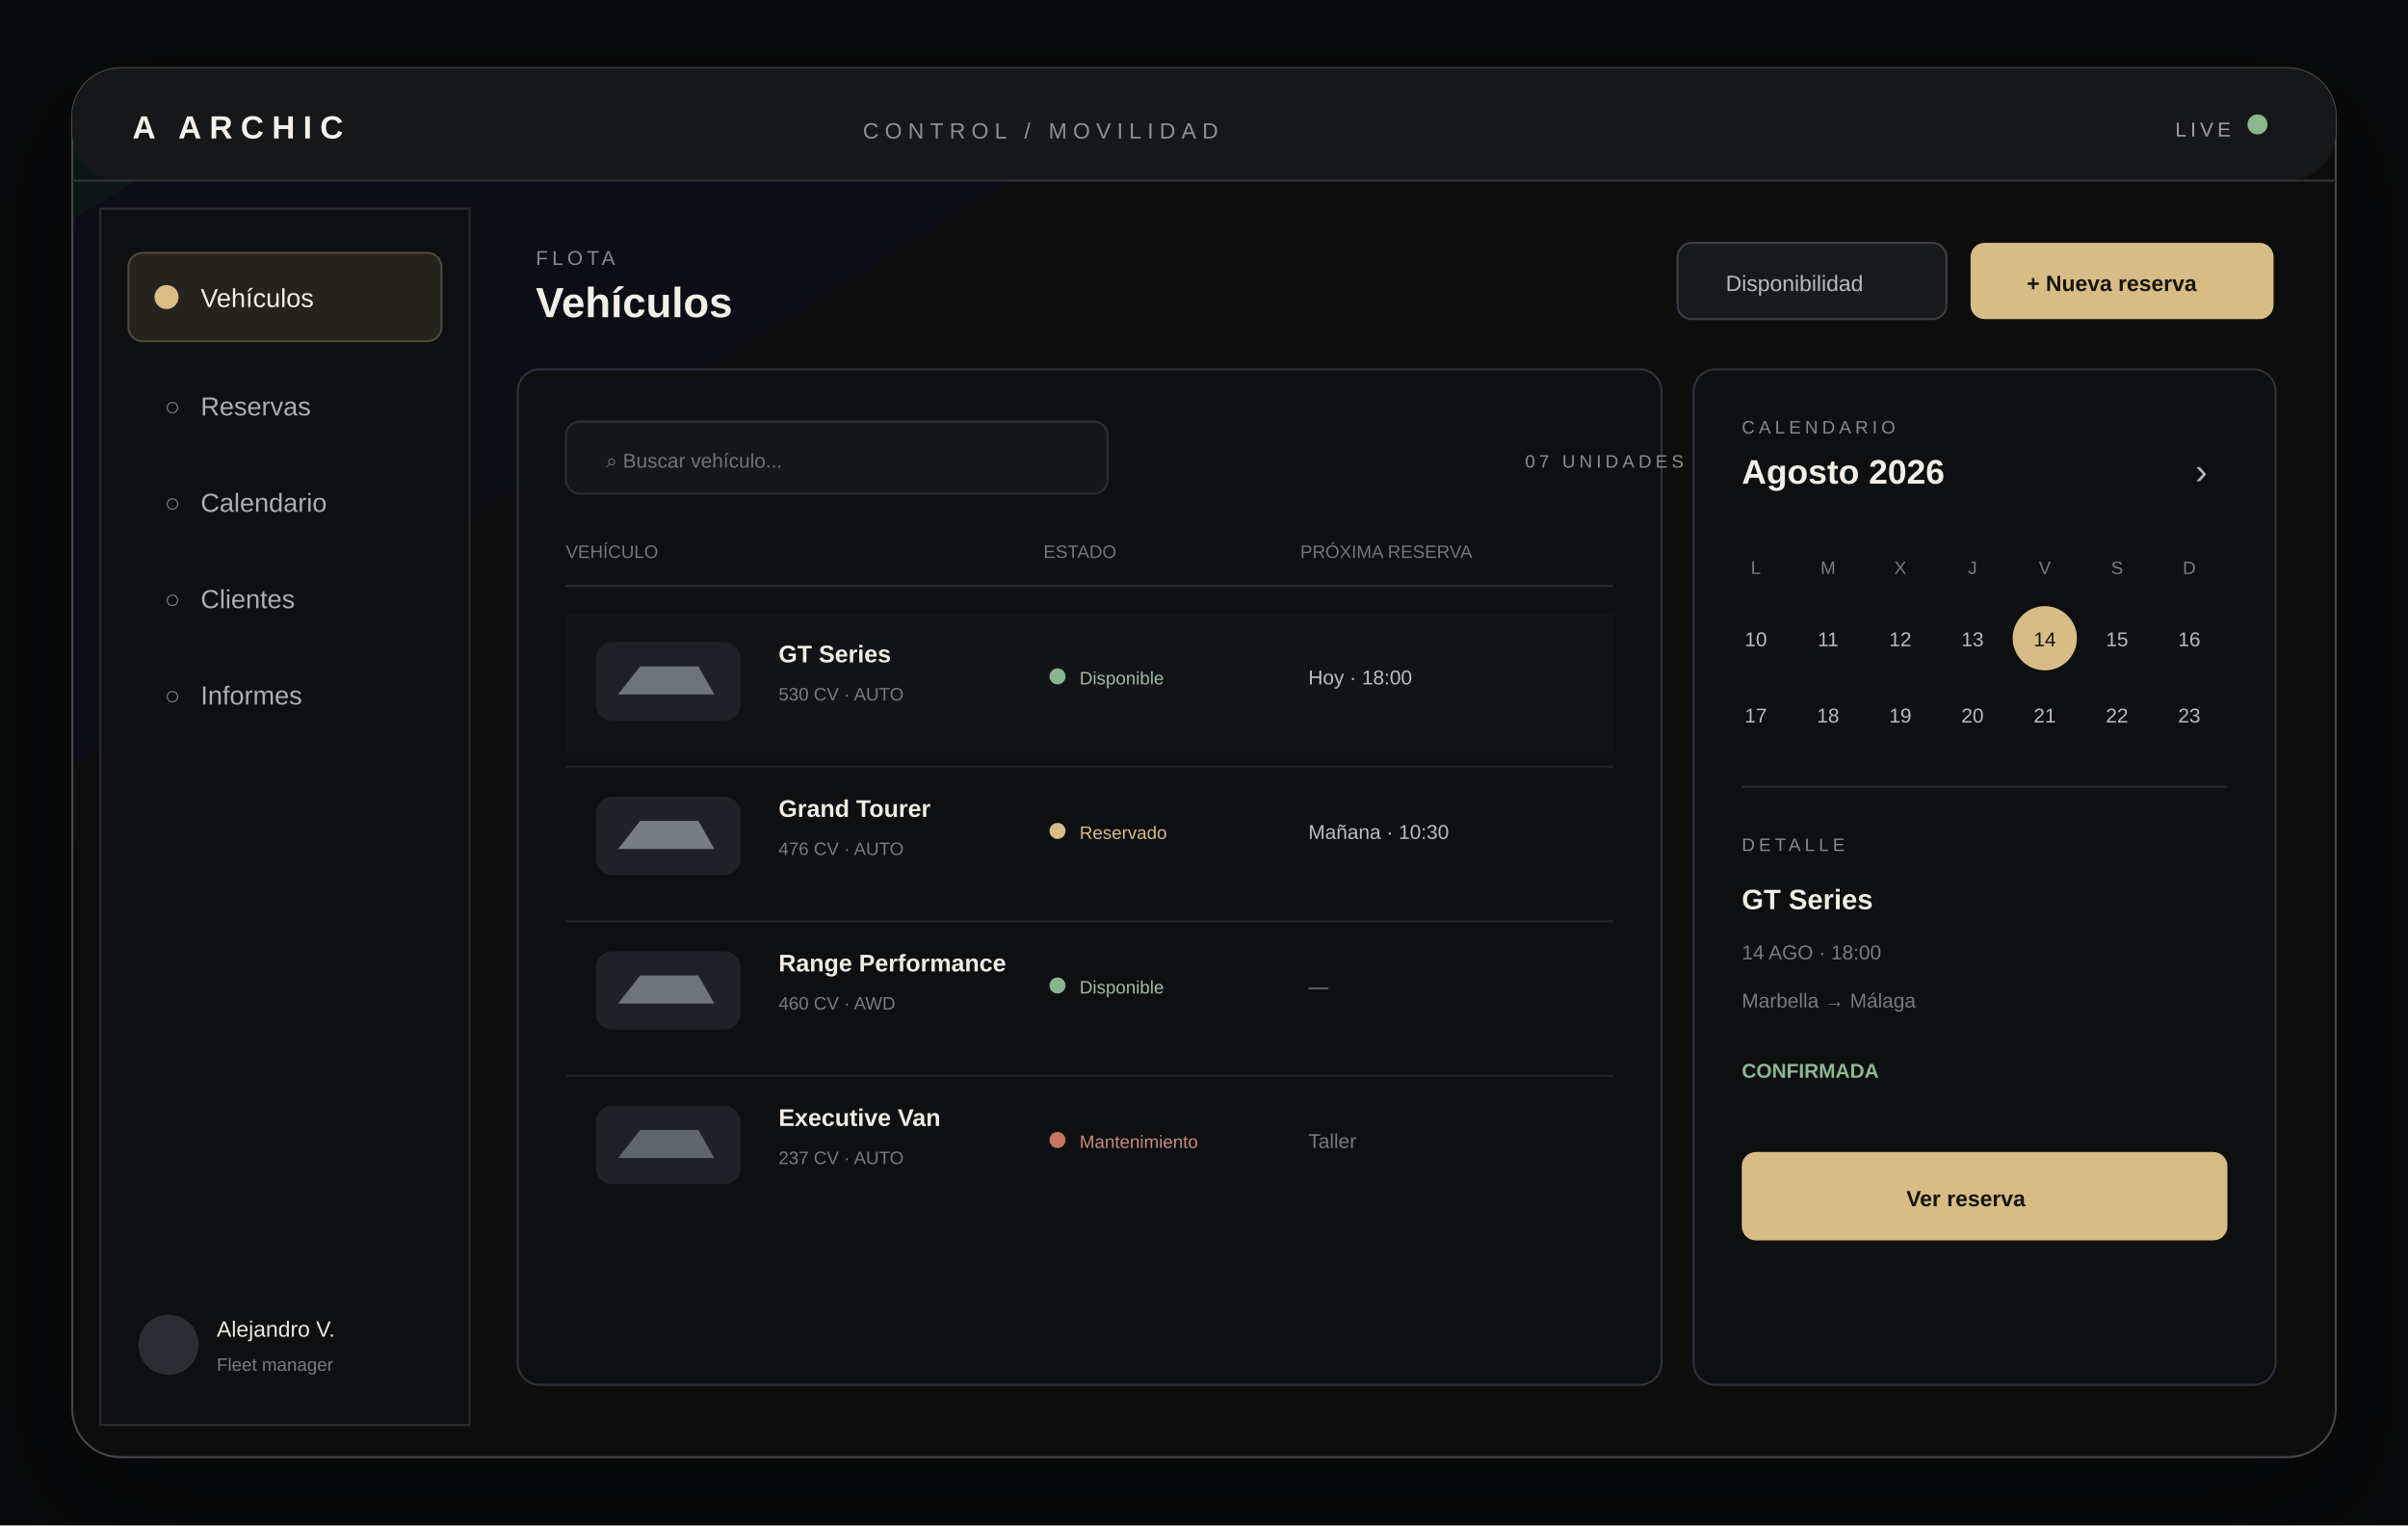
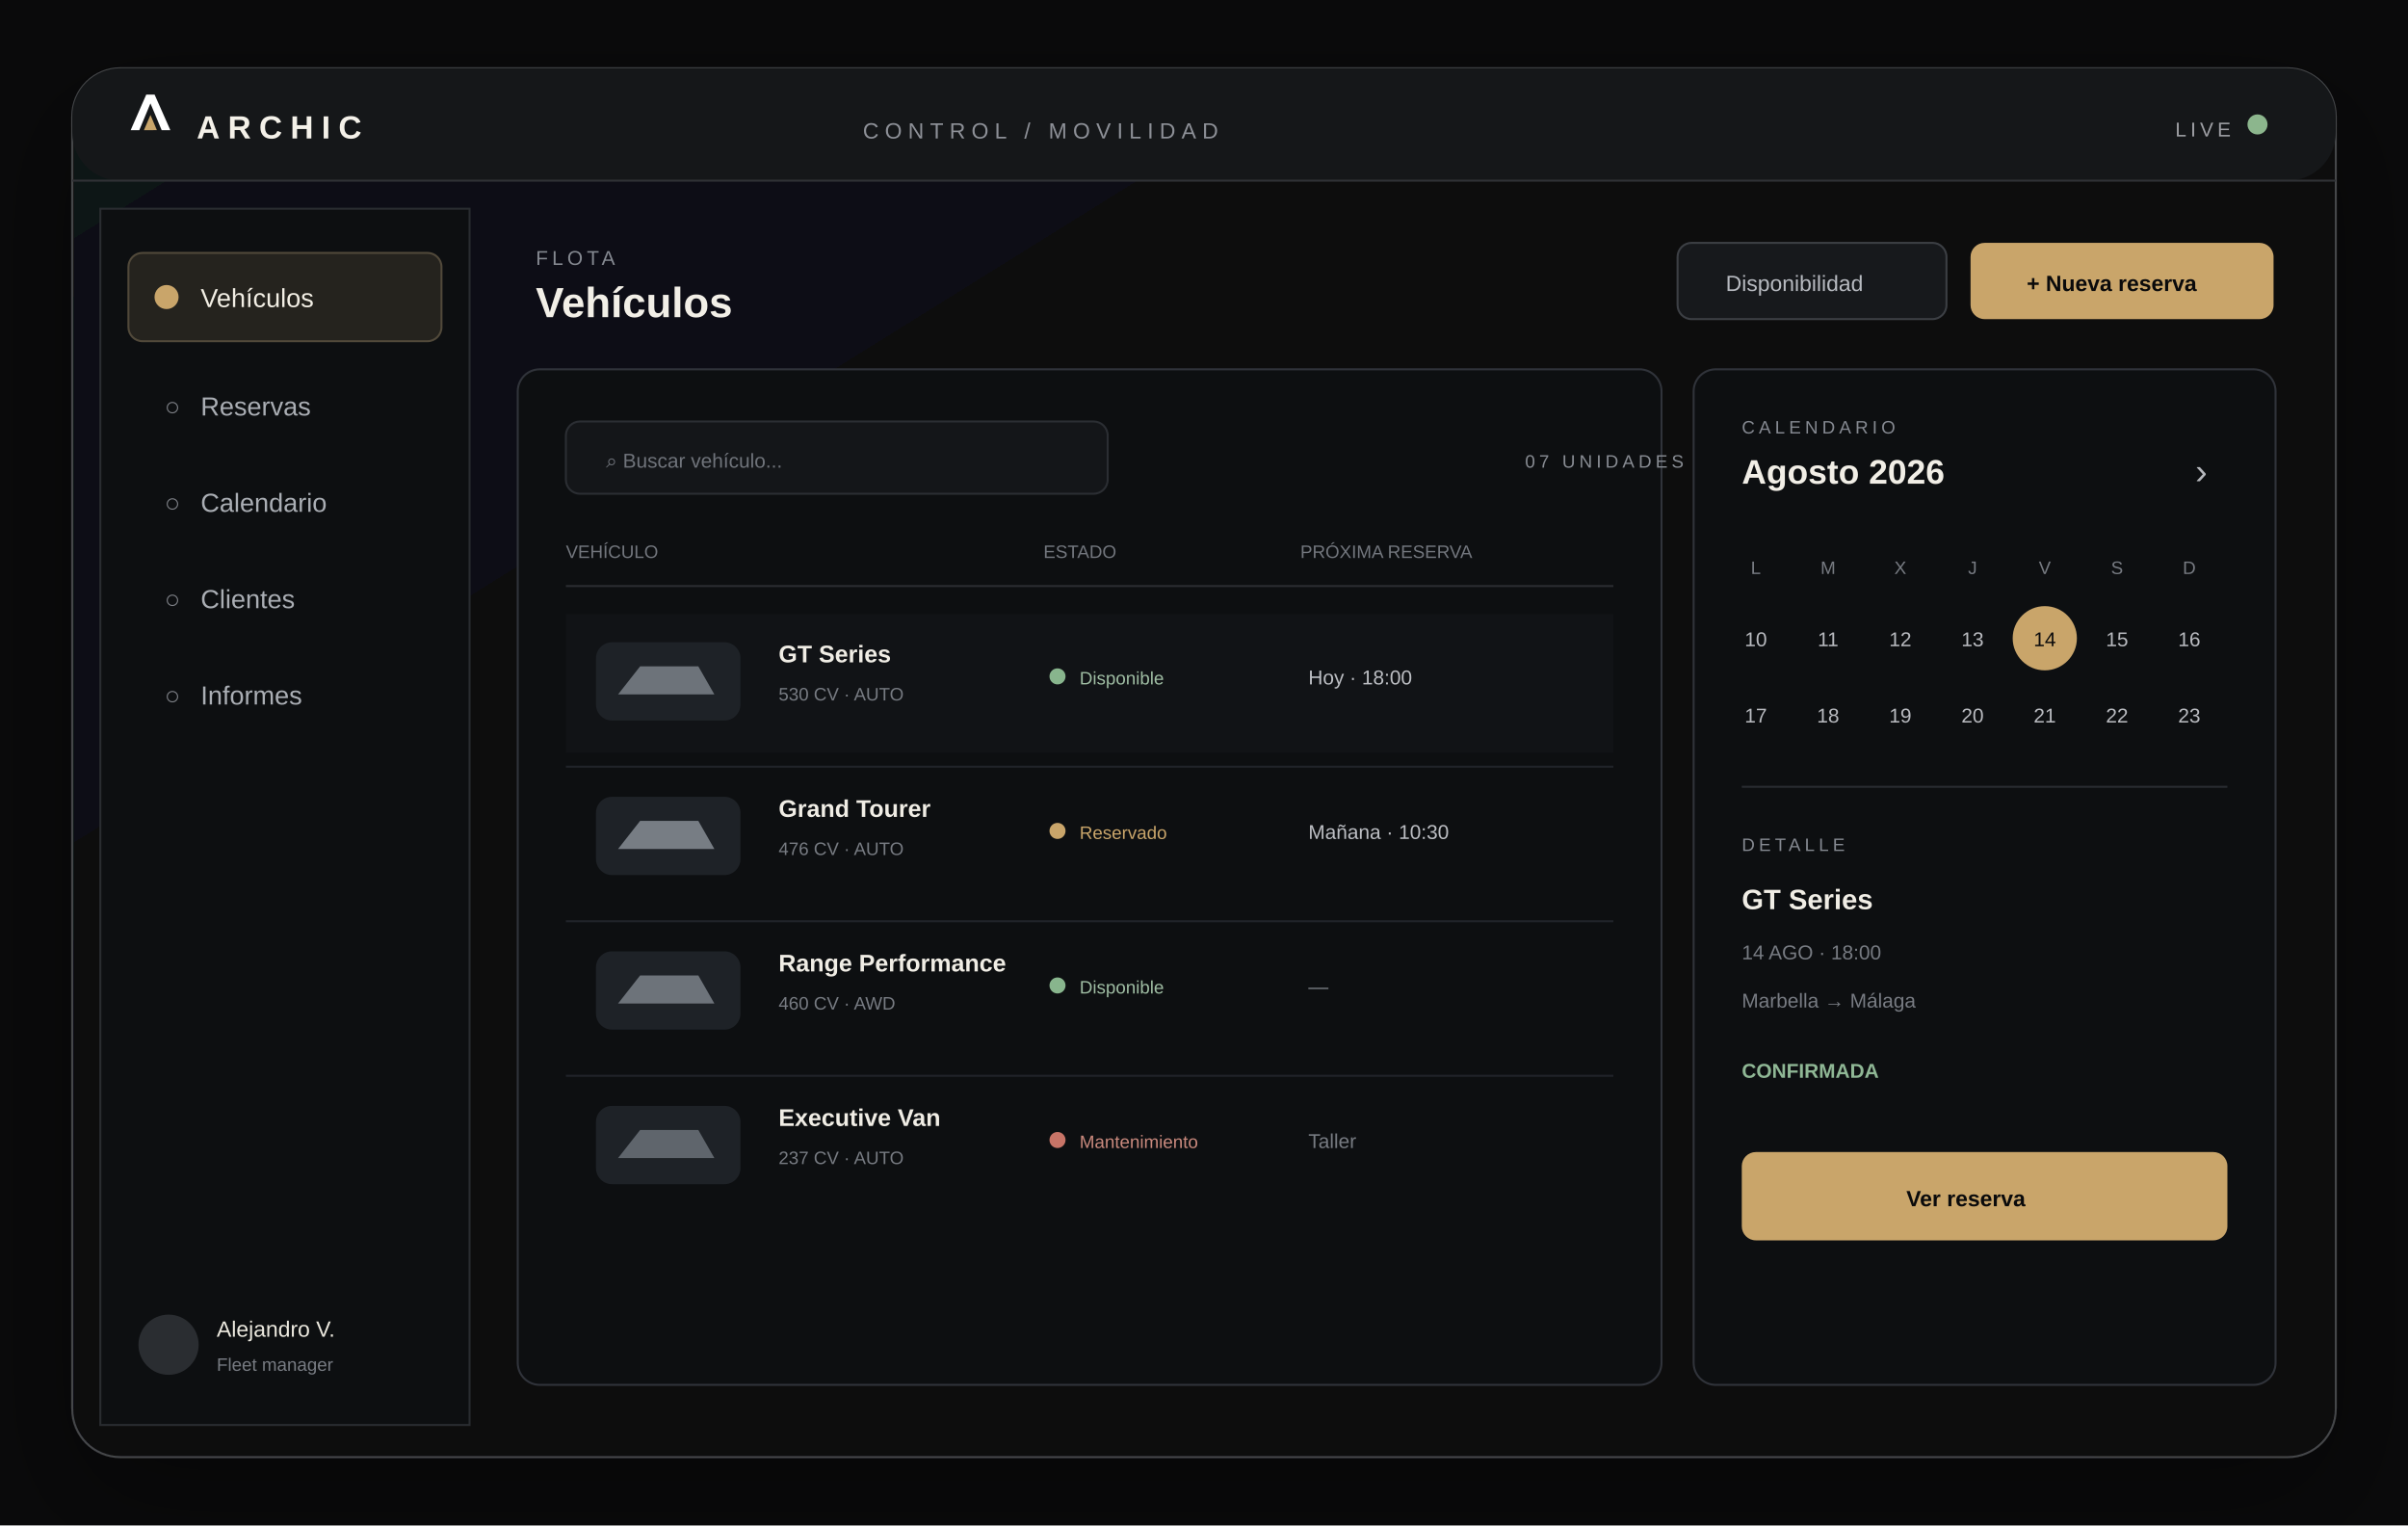
<svg xmlns="http://www.w3.org/2000/svg" viewBox="0 0 1200 760" role="img" aria-label="Archic premium mobility fleet management interface">
  <defs>
    <linearGradient id="bg" x1="0" y1="0" x2="1" y2="1">
      <stop stop-color="#101214" />
-       <stop offset="1" stop-color="#08090a" />
+       <stop offset="1" stop-color="#0A0A0B" />
    </linearGradient>
    <filter id="shadow">
      <feDropShadow dx="0" dy="22" stdDeviation="28" flood-color="#000" flood-opacity=".35" />
    </filter>
  </defs>
-   <rect width="1200" height="760" fill="#08090a" />
+   <rect width="1200" height="760" fill="#0A0A0B" />
  <rect x="36" y="34" width="1128" height="692" rx="24" fill="url(#bg)" stroke="#45464a" filter="url(#shadow)" />
  <rect x="36" y="34" width="1128" height="56" rx="24" fill="#151719" />
  <path d="M36 90h1128" stroke="#303236" />
+   <g transform="translate(64 45) scale(.043)">
+     <g transform="translate(26.5 50)">
+       <g transform="translate(0,412) scale(0.1,-0.1)" fill="#FFFFFF">
+         <path d="M1791 4103 c-8 -17 -337 -762 -549 -1248 -55 -126 -205 -468 -332 -760 -128 -291 -285 -651 -350 -800 -65 -148 -216 -493 -335 -765 -119 -272 -219 -503 -222 -513 l-5 -17 498 0 499 0 32 78 c18 42 61 147 96 232 36 85 117 283 182 440 65 157 141 341 170 410 29 69 89 213 133 320 270 652 656 1578 666 1598 l12 23 114 -268 c62 -147 145 -342 183 -433 129 -309 219 -525 272 -650 29 -69 83 -197 120 -285 37 -88 96 -227 130 -310 316 -749 453 -1079 468 -1123 l10 -32 504 0 503 0 0 10 c0 13 -134 316 -933 2110 -502 1128 -873 1964 -880 1983 l-6 17 -485 0 -485 0 -10 -17z" />
+       </g>
+       <g transform="translate(0,412) scale(0.1,-0.1)" fill="#C9A56A">
+         <path d="M2277 1734 c-8 -16 -173 -398 -367 -849 -193 -451 -358 -833 -366 -849 -8 -16 -14 -31 -14 -33 0 -1 338 -3 750 -3 445 0 750 4 750 9 0 9 -92 228 -497 1181 -85 201 -174 412 -198 469 l-43 104 -15 -29z" />
+       </g>
+     </g>
+   </g>
  <g font-family="Arial,Helvetica,sans-serif">
-     <text x="66" y="69" fill="#f4f1e9" font-size="16" font-weight="700" letter-spacing="4">A  ARCHIC</text>
+     <text x="98" y="69" fill="#f4f1e9" font-size="16" font-weight="700" letter-spacing="4">ARCHIC</text>
    <text x="430" y="69" fill="#8d9097" font-size="11" letter-spacing="3">CONTROL / MOVILIDAD</text>
    <circle cx="1125" cy="62" r="5" fill="#8cb68d" />
    <text x="1084" y="68" fill="#9e9fa4" font-size="10" letter-spacing="2">LIVE</text>
  </g>
  <rect x="50" y="104" width="184" height="606" fill="#0d0f11" stroke="#292c30" />
  <g font-family="Arial,Helvetica,sans-serif" font-size="13">
    <rect x="64" y="126" width="156" height="44" rx="7" fill="#25231e" stroke="#51493a" />
-     <circle cx="83" cy="148" r="6" fill="#d9bd85" />
+     <circle cx="83" cy="148" r="6" fill="#C9A56A" />
    <text x="100" y="153" fill="#f2eee4">Vehículos</text>
    <text x="82" y="207" fill="#7d8086">○</text>
    <text x="100" y="207" fill="#aaaeb4">Reservas</text>
    <text x="82" y="255" fill="#7d8086">○</text>
    <text x="100" y="255" fill="#aaaeb4">Calendario</text>
    <text x="82" y="303" fill="#7d8086">○</text>
    <text x="100" y="303" fill="#aaaeb4">Clientes</text>
    <text x="82" y="351" fill="#7d8086">○</text>
    <text x="100" y="351" fill="#aaaeb4">Informes</text>
  </g>
  <circle cx="84" cy="670" r="15" fill="#2a2d31" />
  <g font-family="Arial,Helvetica,sans-serif">
    <text x="108" y="666" fill="#ece9df" font-size="11">Alejandro V.</text>
    <text x="108" y="683" fill="#777b82" font-size="9">Fleet manager</text>
  </g>
  <g font-family="Arial,Helvetica,sans-serif">
    <text x="267" y="132" fill="#858991" font-size="10" letter-spacing="2">FLOTA</text>
    <text x="267" y="158" fill="#f2efe7" font-size="21" font-weight="700">Vehículos</text>
    <rect x="836" y="121" width="134" height="38" rx="7" fill="#17191c" stroke="#3c3f44" />
    <text x="860" y="145" fill="#b7bac0" font-size="11">Disponibilidad</text>
-     <rect x="982" y="121" width="151" height="38" rx="7" fill="#d7bd85" />
-     <text x="1010" y="145" fill="#17140f" font-size="11" font-weight="700">+ Nueva reserva</text>
+     <rect x="982" y="121" width="151" height="38" rx="7" fill="#C9A56A" />
+     <text x="1010" y="145" fill="#0A0A0B" font-size="11" font-weight="700">+ Nueva reserva</text>
  </g>
  <rect x="258" y="184" width="570" height="506" rx="11" fill="#0d0f11" stroke="#30333a" />
  <rect x="844" y="184" width="290" height="506" rx="11" fill="#0d0f11" stroke="#30333a" />
  <g font-family="Arial,Helvetica,sans-serif">
    <rect x="282" y="210" width="270" height="36" rx="7" fill="#141619" stroke="#2b2e33" />
    <text x="302" y="233" fill="#6f737a" font-size="10">⌕  Buscar vehículo...</text>
    <text x="760" y="233" fill="#888c93" font-size="9" letter-spacing="2">07 UNIDADES</text>
    <text x="282" y="278" fill="#72767d" font-size="9">VEHÍCULO</text>
    <text x="520" y="278" fill="#72767d" font-size="9">ESTADO</text>
    <text x="648" y="278" fill="#72767d" font-size="9">PRÓXIMA RESERVA</text>
  </g>
  <path d="M282 292h522" stroke="#2a2d31" />
  <g font-family="Arial,Helvetica,sans-serif">
    <g transform="translate(0 0)">
      <rect x="282" y="306" width="522" height="69" fill="#111316" />
      <rect x="297" y="320" width="72" height="39" rx="8" fill="#1e2227" />
      <path d="M308 346h48l-8-14h-29z" fill="#6d737a" />
      <text x="388" y="330" fill="#f0ede5" font-size="12" font-weight="700">GT Series</text>
      <text x="388" y="349" fill="#777b82" font-size="9">530 CV · AUTO</text>
      <circle cx="527" cy="337" r="4" fill="#88b58d" />
      <text x="538" y="341" fill="#9fbda3" font-size="9">Disponible</text>
      <text x="652" y="341" fill="#bcbec3" font-size="10">Hoy · 18:00</text>
    </g>
    <path d="M282 382h522" stroke="#202329" />
    <rect x="297" y="397" width="72" height="39" rx="8" fill="#1e2227" />
    <path d="M308 423h48l-8-14h-29z" fill="#777d84" />
    <text x="388" y="407" fill="#f0ede5" font-size="12" font-weight="700">Grand Tourer</text>
    <text x="388" y="426" fill="#777b82" font-size="9">476 CV · AUTO</text>
-     <circle cx="527" cy="414" r="4" fill="#d7bd85" />
-     <text x="538" y="418" fill="#d7bd85" font-size="9">Reservado</text>
+     <circle cx="527" cy="414" r="4" fill="#C9A56A" />
+     <text x="538" y="418" fill="#C9A56A" font-size="9">Reservado</text>
    <text x="652" y="418" fill="#bcbec3" font-size="10">Mañana · 10:30</text>
    <path d="M282 459h522" stroke="#202329" />
    <rect x="297" y="474" width="72" height="39" rx="8" fill="#1e2227" />
    <path d="M308 500h48l-8-14h-29z" fill="#6d737a" />
    <text x="388" y="484" fill="#f0ede5" font-size="12" font-weight="700">Range Performance</text>
    <text x="388" y="503" fill="#777b82" font-size="9">460 CV · AWD</text>
    <circle cx="527" cy="491" r="4" fill="#88b58d" />
    <text x="538" y="495" fill="#9fbda3" font-size="9">Disponible</text>
    <text x="652" y="495" fill="#777b82" font-size="10">—</text>
    <path d="M282 536h522" stroke="#202329" />
    <rect x="297" y="551" width="72" height="39" rx="8" fill="#1e2227" />
    <path d="M308 577h48l-8-14h-29z" fill="#5f656c" />
    <text x="388" y="561" fill="#f0ede5" font-size="12" font-weight="700">Executive Van</text>
    <text x="388" y="580" fill="#777b82" font-size="9">237 CV · AUTO</text>
    <circle cx="527" cy="568" r="4" fill="#c77467" />
    <text x="538" y="572" fill="#c9897d" font-size="9">Mantenimiento</text>
    <text x="652" y="572" fill="#777b82" font-size="10">Taller</text>
  </g>
  <g font-family="Arial,Helvetica,sans-serif">
    <text x="868" y="216" fill="#858991" font-size="9" letter-spacing="2">CALENDARIO</text>
    <text x="868" y="241" fill="#f1eee6" font-size="17" font-weight="700">Agosto 2026</text>
    <text x="1094" y="241" fill="#b6b8bd" font-size="18">›</text>
  </g>
  <g font-family="Arial" font-size="9" text-anchor="middle" fill="#777b82">
    <text x="875" y="286">L</text>
    <text x="911" y="286">M</text>
    <text x="947" y="286">X</text>
    <text x="983" y="286">J</text>
    <text x="1019" y="286">V</text>
    <text x="1055" y="286">S</text>
    <text x="1091" y="286">D</text>
  </g>
  <g font-family="Arial" font-size="10" text-anchor="middle" fill="#b9bbc0">
    <text x="875" y="322">10</text>
    <text x="911" y="322">11</text>
    <text x="947" y="322">12</text>
    <text x="983" y="322">13</text>
-     <circle cx="1019" cy="318" r="16" fill="#d7bd85" />
-     <text x="1019" y="322" fill="#17140f">14</text>
+     <circle cx="1019" cy="318" r="16" fill="#C9A56A" />
+     <text x="1019" y="322" fill="#0A0A0B">14</text>
    <text x="1055" y="322">15</text>
    <text x="1091" y="322">16</text>
    <text x="875" y="360">17</text>
    <text x="911" y="360">18</text>
    <text x="947" y="360">19</text>
    <text x="983" y="360">20</text>
    <text x="1019" y="360">21</text>
    <text x="1055" y="360">22</text>
    <text x="1091" y="360">23</text>
  </g>
  <path d="M868 392h242" stroke="#282b30" />
  <g font-family="Arial,Helvetica,sans-serif">
    <text x="868" y="424" fill="#858991" font-size="9" letter-spacing="2">DETALLE</text>
    <text x="868" y="453" fill="#f0ede5" font-size="14" font-weight="700">GT Series</text>
    <text x="868" y="478" fill="#777b82" font-size="10">14 AGO · 18:00</text>
    <text x="868" y="502" fill="#777b82" font-size="10">Marbella → Málaga</text>
    <text x="868" y="537" fill="#8fb795" font-size="10" font-weight="700">CONFIRMADA</text>
-     <rect x="868" y="574" width="242" height="44" rx="7" fill="#d7bd85" />
-     <text x="950" y="601" fill="#17140f" font-size="11" font-weight="700">Ver reserva</text>
+     <rect x="868" y="574" width="242" height="44" rx="7" fill="#C9A56A" />
+     <text x="950" y="601" fill="#0A0A0B" font-size="11" font-weight="700">Ver reserva</text>
  </g>
</svg>
